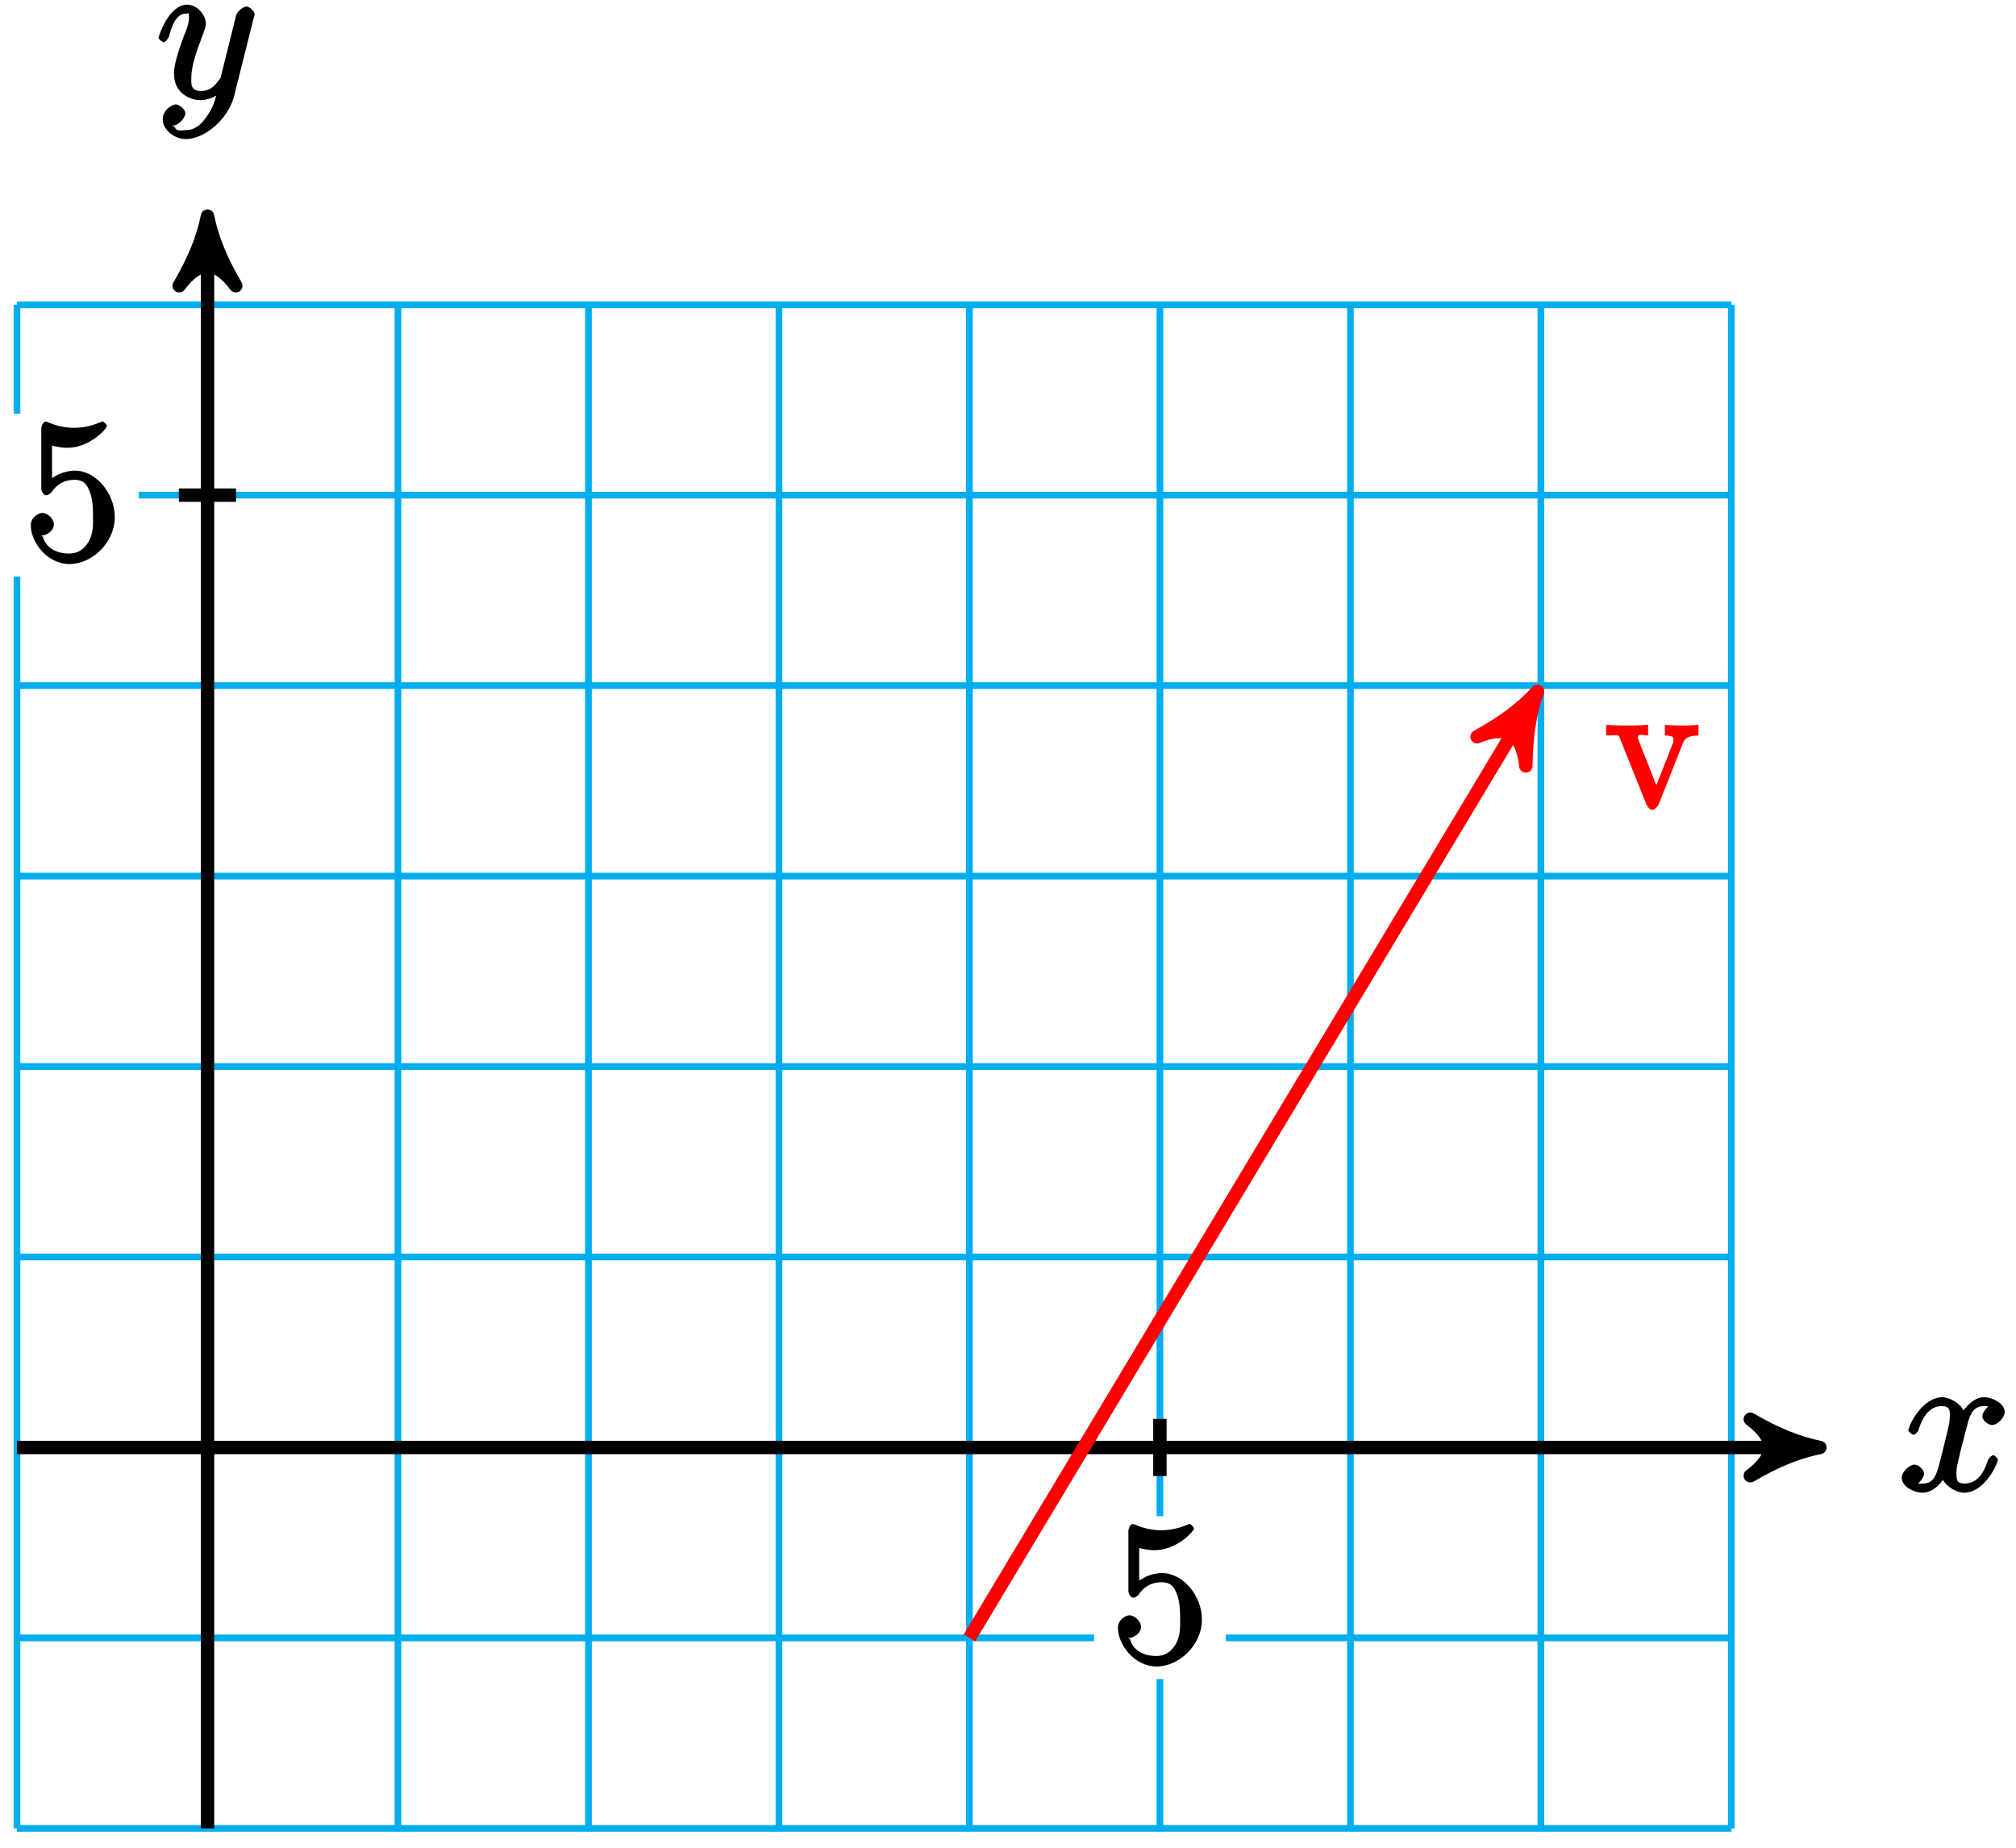
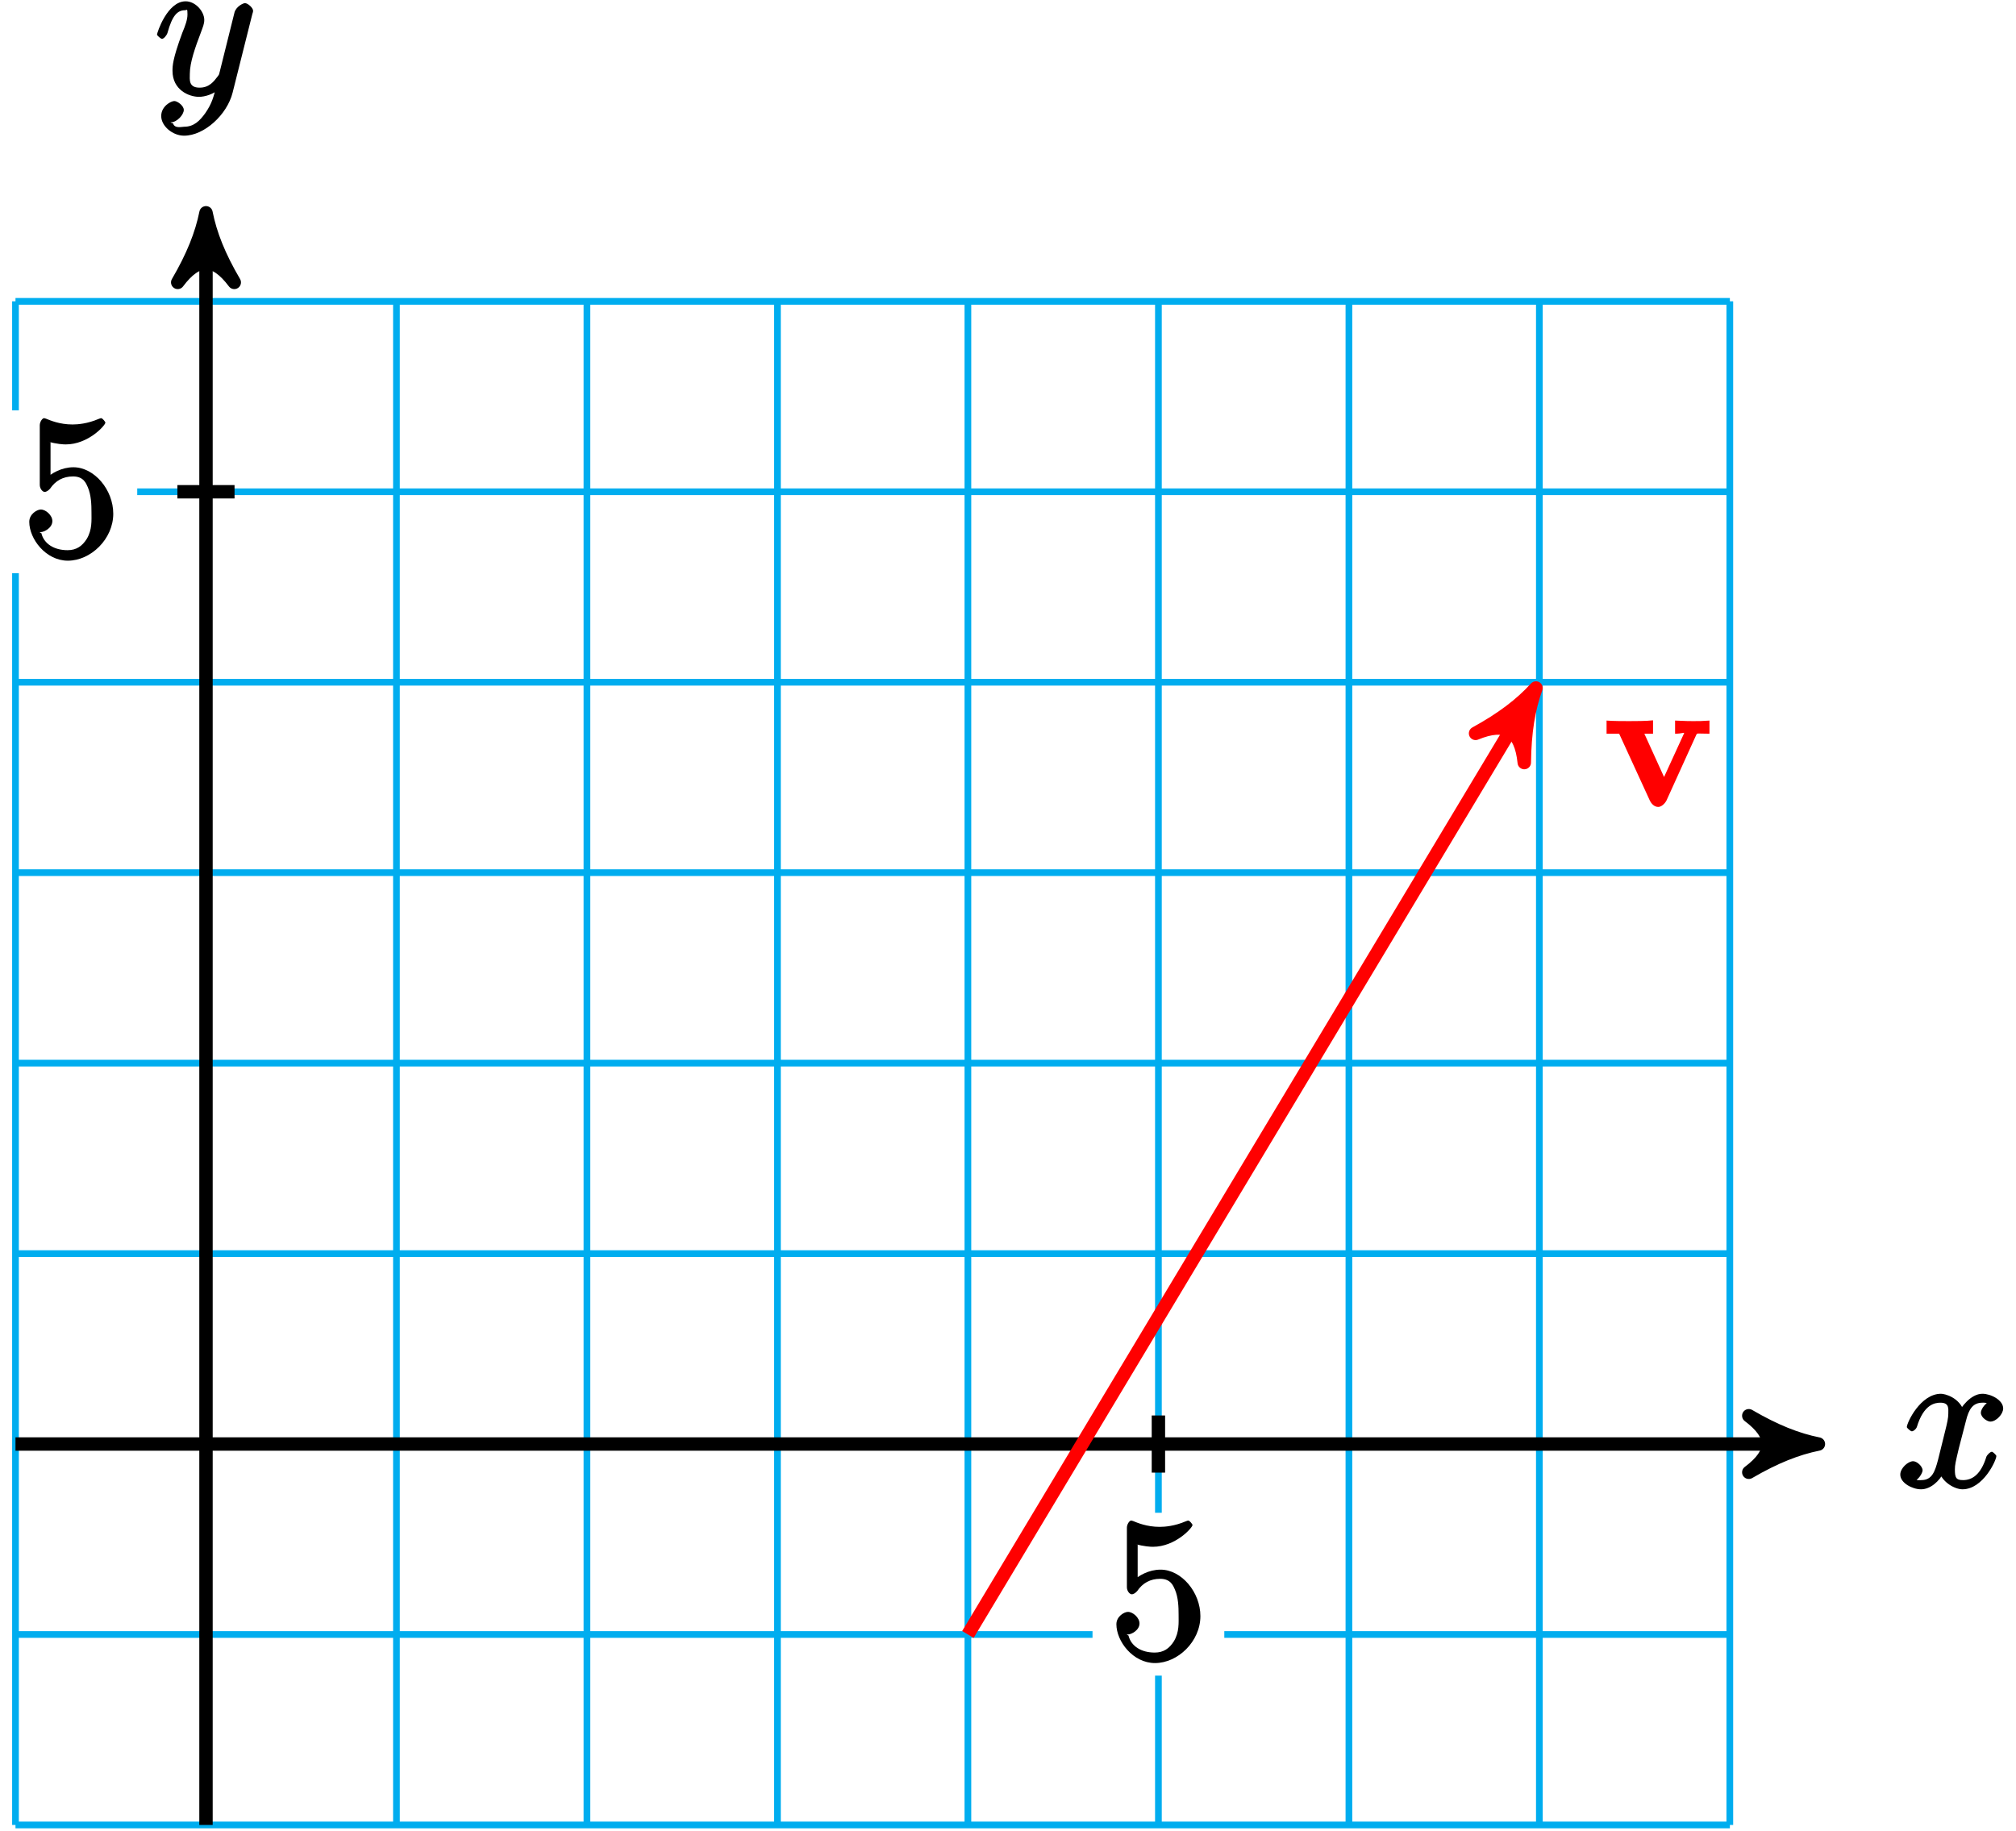
- <svg xmlns="http://www.w3.org/2000/svg" xmlns:xlink="http://www.w3.org/1999/xlink" width="120pt" height="110pt" viewBox="0 0 120 110" version="1.1">
+ <svg xmlns="http://www.w3.org/2000/svg" xmlns:xlink="http://www.w3.org/1999/xlink" width="120pt" height="109pt" viewBox="0 0 120 109" version="1.1">
  <defs>
    <g>
      <symbol overflow="visible" id="glyph0-0">
        <path style="stroke:none;" d="" />
      </symbol>
      <symbol overflow="visible" id="glyph0-1">
        <path style="stroke:none;" d="M 5.672 -5.172 C 5.281 -5.109 4.969 -4.656 4.969 -4.438 C 4.969 -4.141 5.359 -3.906 5.531 -3.906 C 5.891 -3.906 6.297 -4.359 6.297 -4.688 C 6.297 -5.188 5.562 -5.562 5.062 -5.562 C 4.344 -5.562 3.766 -4.703 3.656 -4.469 L 3.984 -4.469 C 3.703 -5.359 2.812 -5.562 2.594 -5.562 C 1.375 -5.562 0.562 -3.844 0.562 -3.578 C 0.562 -3.531 0.781 -3.328 0.859 -3.328 C 0.953 -3.328 1.094 -3.438 1.156 -3.578 C 1.562 -4.922 2.219 -5.031 2.562 -5.031 C 3.094 -5.031 3.031 -4.672 3.031 -4.391 C 3.031 -4.125 2.969 -3.844 2.828 -3.281 L 2.422 -1.641 C 2.234 -0.922 2.062 -0.422 1.422 -0.422 C 1.359 -0.422 1.172 -0.375 0.922 -0.531 L 0.812 -0.281 C 1.25 -0.359 1.5 -0.859 1.5 -1 C 1.5 -1.25 1.156 -1.547 0.938 -1.547 C 0.641 -1.547 0.172 -1.141 0.172 -0.75 C 0.172 -0.25 0.891 0.125 1.406 0.125 C 1.984 0.125 2.5 -0.375 2.75 -0.859 L 2.469 -0.969 C 2.672 -0.266 3.438 0.125 3.875 0.125 C 5.094 0.125 5.891 -1.594 5.891 -1.859 C 5.891 -1.906 5.688 -2.109 5.625 -2.109 C 5.516 -2.109 5.328 -1.906 5.297 -1.812 C 4.969 -0.75 4.453 -0.422 3.906 -0.422 C 3.484 -0.422 3.422 -0.578 3.422 -1.062 C 3.422 -1.328 3.469 -1.516 3.656 -2.312 L 4.078 -3.938 C 4.25 -4.656 4.5 -5.031 5.062 -5.031 C 5.078 -5.031 5.297 -5.062 5.547 -4.906 Z M 5.672 -5.172 " />
      </symbol>
      <symbol overflow="visible" id="glyph0-2">
        <path style="stroke:none;" d="M 3.031 1.094 C 2.703 1.547 2.359 1.906 1.766 1.906 C 1.625 1.906 1.203 2.031 1.109 1.703 C 0.906 1.641 0.969 1.641 0.984 1.641 C 1.344 1.641 1.75 1.188 1.75 0.906 C 1.75 0.641 1.359 0.375 1.188 0.375 C 0.984 0.375 0.406 0.688 0.406 1.266 C 0.406 1.875 1.094 2.438 1.766 2.438 C 2.969 2.438 4.328 1.188 4.656 -0.125 L 5.828 -4.797 C 5.844 -4.859 5.875 -4.922 5.875 -5 C 5.875 -5.172 5.562 -5.453 5.391 -5.453 C 5.281 -5.453 4.859 -5.25 4.766 -4.891 L 3.891 -1.375 C 3.828 -1.156 3.875 -1.25 3.781 -1.109 C 3.531 -0.781 3.266 -0.422 2.688 -0.422 C 2.016 -0.422 2.109 -0.922 2.109 -1.25 C 2.109 -1.922 2.438 -2.844 2.766 -3.703 C 2.891 -4.047 2.969 -4.219 2.969 -4.453 C 2.969 -4.953 2.453 -5.562 1.859 -5.562 C 0.766 -5.562 0.156 -3.688 0.156 -3.578 C 0.156 -3.531 0.375 -3.328 0.453 -3.328 C 0.562 -3.328 0.734 -3.531 0.781 -3.688 C 1.062 -4.703 1.359 -5.031 1.828 -5.031 C 1.938 -5.031 1.969 -5.172 1.969 -4.781 C 1.969 -4.469 1.844 -4.125 1.656 -3.672 C 1.078 -2.109 1.078 -1.703 1.078 -1.422 C 1.078 -0.281 2.062 0.125 2.656 0.125 C 3 0.125 3.531 -0.031 3.844 -0.344 L 3.688 -0.516 C 3.516 0.141 3.438 0.5 3.031 1.094 Z M 3.031 1.094 " />
      </symbol>
      <symbol overflow="visible" id="glyph1-0">
        <path style="stroke:none;" d="" />
      </symbol>
      <symbol overflow="visible" id="glyph1-1">
        <path style="stroke:none;" d="M 1.531 -6.844 C 2.047 -6.688 2.469 -6.672 2.594 -6.672 C 3.938 -6.672 4.953 -7.812 4.953 -7.969 C 4.953 -8.016 4.781 -8.234 4.703 -8.234 C 4.688 -8.234 4.656 -8.234 4.547 -8.188 C 3.891 -7.906 3.312 -7.859 3 -7.859 C 2.219 -7.859 1.656 -8.109 1.422 -8.203 C 1.344 -8.234 1.312 -8.234 1.297 -8.234 C 1.203 -8.234 1.047 -8.016 1.047 -7.812 L 1.047 -4.266 C 1.047 -4.047 1.203 -3.844 1.344 -3.844 C 1.406 -3.844 1.531 -3.891 1.656 -4.031 C 1.984 -4.516 2.438 -4.766 3.031 -4.766 C 3.672 -4.766 3.812 -4.328 3.906 -4.125 C 4.109 -3.656 4.125 -3.078 4.125 -2.625 C 4.125 -2.156 4.172 -1.594 3.844 -1.047 C 3.578 -0.625 3.234 -0.375 2.703 -0.375 C 1.906 -0.375 1.297 -0.75 1.141 -1.391 C 0.984 -1.453 1.047 -1.453 1.109 -1.453 C 1.312 -1.453 1.797 -1.703 1.797 -2.109 C 1.797 -2.453 1.406 -2.797 1.109 -2.797 C 0.891 -2.797 0.422 -2.531 0.422 -2.062 C 0.422 -1.047 1.406 0.25 2.719 0.25 C 4.078 0.25 5.422 -1.031 5.422 -2.547 C 5.422 -3.969 4.297 -5.312 3.047 -5.312 C 2.359 -5.312 1.719 -4.953 1.406 -4.625 L 1.688 -4.516 L 1.688 -6.797 Z M 1.531 -6.844 " />
      </symbol>
      <symbol overflow="visible" id="glyph2-0">
        <path style="stroke:none;" d="" />
      </symbol>
      <symbol overflow="visible" id="glyph2-1">
-         <path style="stroke:none;" d="M 4.547 -3.766 C 4.656 -4 4.672 -4.312 5.516 -4.328 L 5.516 -4.969 C 5.047 -4.922 4.891 -4.922 4.562 -4.922 C 4.344 -4.922 4.172 -4.922 3.516 -4.953 L 3.516 -4.328 C 4.141 -4.312 4.016 -4.141 4.016 -4.016 C 4.016 -3.922 4 -3.859 3.938 -3.734 L 2.844 -0.953 L 3.172 -0.953 L 1.969 -4 C 1.922 -4.141 1.906 -4.141 1.906 -4.203 C 1.906 -4.484 2.156 -4.328 2.516 -4.328 L 2.516 -4.969 C 2.078 -4.922 1.516 -4.922 1.234 -4.922 C 0.875 -4.922 0.844 -4.922 0.016 -4.953 L 0.016 -4.328 C 0.797 -4.328 0.734 -4.438 0.859 -4.109 L 2.406 -0.25 C 2.453 -0.094 2.641 0.109 2.781 0.109 C 2.859 0.109 3.078 -0.062 3.156 -0.25 Z M 4.547 -3.766 " />
+         <path style="stroke:none;" d="M 5.453 -4.219 C 5.531 -4.375 5.453 -4.312 6.25 -4.312 L 6.25 -5.094 C 5.734 -5.062 5.719 -5.062 5.281 -5.062 C 4.984 -5.062 4.969 -5.062 4.203 -5.094 L 4.203 -4.312 C 4.641 -4.312 4.734 -4.406 4.734 -4.344 C 4.734 -4.328 4.781 -4.422 4.828 -4.531 L 3.547 -1.734 L 2.375 -4.312 L 2.891 -4.312 L 2.891 -5.109 C 2.516 -5.062 1.766 -5.062 1.469 -5.062 C 1.156 -5.062 0.531 -5.062 0.125 -5.094 L 0.125 -4.312 L 0.875 -4.312 L 2.688 -0.359 C 2.781 -0.156 2.953 0.047 3.203 0.047 C 3.375 0.047 3.578 -0.125 3.688 -0.328 Z M 5.453 -4.219 " />
      </symbol>
    </g>
  </defs>
  <g id="surface1">
-     <path style="fill:none;stroke-width:0.399;stroke-linecap:butt;stroke-linejoin:miter;stroke:rgb(0%,67.839%,93.729%);stroke-opacity:1;stroke-miterlimit:10;" d="M -11.338 -22.678 L 90.709 -22.678 M -11.338 -11.338 L 90.709 -11.338 M -11.338 -0.002 L 90.709 -0.002 M -11.338 11.338 L 90.709 11.338 M -11.338 22.678 L 90.709 22.678 M -11.338 34.014 L 90.709 34.014 M -11.338 45.354 L 90.709 45.354 M -11.338 56.693 L 90.709 56.693 M -11.338 68.025 L 90.709 68.025 M -11.338 -22.678 L -11.338 68.029 M 0.002 -22.678 L 0.002 68.029 M 11.338 -22.678 L 11.338 68.029 M 22.677 -22.678 L 22.677 68.029 M 34.017 -22.678 L 34.017 68.029 M 45.353 -22.678 L 45.353 68.029 M 56.693 -22.678 L 56.693 68.029 M 68.033 -22.678 L 68.033 68.029 M 79.369 -22.678 L 79.369 68.029 M 90.705 -22.678 L 90.705 68.029 " transform="matrix(1,0,0,-1,12.35,86.17)" />
-     <path style="fill:none;stroke-width:0.797;stroke-linecap:butt;stroke-linejoin:miter;stroke:rgb(0%,0%,0%);stroke-opacity:1;stroke-miterlimit:10;" d="M -11.338 -0.002 L 94.943 -0.002 " transform="matrix(1,0,0,-1,12.35,86.17)" />
-     <path style="fill-rule:nonzero;fill:rgb(0%,0%,0%);fill-opacity:1;stroke-width:0.797;stroke-linecap:butt;stroke-linejoin:round;stroke:rgb(0%,0%,0%);stroke-opacity:1;stroke-miterlimit:10;" d="M 1.035 -0.002 C -0.258 0.26 -1.555 0.775 -3.109 1.682 C -1.555 0.518 -1.555 -0.517 -3.109 -1.685 C -1.555 -0.775 -0.258 -0.26 1.035 -0.002 Z M 1.035 -0.002 " transform="matrix(1,0,0,-1,107.293,86.17)" />
+     <path style="fill:none;stroke-width:0.399;stroke-linecap:butt;stroke-linejoin:miter;stroke:rgb(0%,67.839%,93.729%);stroke-opacity:1;stroke-miterlimit:10;" d="M -11.338 -22.678 L 90.709 -22.678 M -11.338 -11.339 L 90.709 -11.339 M -11.338 0.001 L 90.709 0.001 M -11.338 11.337 L 90.709 11.337 M -11.338 22.677 L 90.709 22.677 M -11.338 34.017 L 90.709 34.017 M -11.338 45.353 L 90.709 45.353 M -11.338 56.693 L 90.709 56.693 M -11.338 68.029 L 90.709 68.029 M -11.338 -22.678 L -11.338 68.032 M 0.002 -22.678 L 0.002 68.032 M 11.338 -22.678 L 11.338 68.032 M 22.677 -22.678 L 22.677 68.032 M 34.017 -22.678 L 34.017 68.032 M 45.353 -22.678 L 45.353 68.032 M 56.693 -22.678 L 56.693 68.032 M 68.033 -22.678 L 68.033 68.032 M 79.369 -22.678 L 79.369 68.032 M 90.705 -22.678 L 90.705 68.032 " transform="matrix(1,0,0,-1,12.26,85.97)" />
+     <path style="fill:none;stroke-width:0.797;stroke-linecap:butt;stroke-linejoin:miter;stroke:rgb(0%,0%,0%);stroke-opacity:1;stroke-miterlimit:10;" d="M -11.338 0.001 L 94.943 0.001 " transform="matrix(1,0,0,-1,12.26,85.97)" />
+     <path style="fill-rule:nonzero;fill:rgb(0%,0%,0%);fill-opacity:1;stroke-width:0.797;stroke-linecap:butt;stroke-linejoin:round;stroke:rgb(0%,0%,0%);stroke-opacity:1;stroke-miterlimit:10;" d="M 1.035 0.001 C -0.258 0.259 -1.555 0.779 -3.109 1.685 C -1.555 0.517 -1.555 -0.518 -3.109 -1.682 C -1.555 -0.776 -0.258 -0.26 1.035 0.001 Z M 1.035 0.001 " transform="matrix(1,0,0,-1,107.2031,85.97)" />
    <g style="fill:rgb(0%,0%,0%);fill-opacity:1;">
-       <use xlink:href="#glyph0-1" x="113.03" y="88.74" />
+       <use xlink:href="#glyph0-1" x="112.94" y="88.54" />
    </g>
-     <path style="fill:none;stroke-width:0.797;stroke-linecap:butt;stroke-linejoin:miter;stroke:rgb(0%,0%,0%);stroke-opacity:1;stroke-miterlimit:10;" d="M 0.002 -22.678 L 0.002 72.268 " transform="matrix(1,0,0,-1,12.35,86.17)" />
-     <path style="fill-rule:nonzero;fill:rgb(0%,0%,0%);fill-opacity:1;stroke-width:0.797;stroke-linecap:butt;stroke-linejoin:round;stroke:rgb(0%,0%,0%);stroke-opacity:1;stroke-miterlimit:10;" d="M 1.037 -0.002 C -0.26 0.26 -1.553 0.776 -3.108 1.682 C -1.553 0.518 -1.553 -0.517 -3.108 -1.685 C -1.553 -0.779 -0.26 -0.259 1.037 -0.002 Z M 1.037 -0.002 " transform="matrix(0,-1,-1,0,12.35,13.90404)" />
+     <path style="fill:none;stroke-width:0.797;stroke-linecap:butt;stroke-linejoin:miter;stroke:rgb(0%,0%,0%);stroke-opacity:1;stroke-miterlimit:10;" d="M 0.002 -22.678 L 0.002 72.267 " transform="matrix(1,0,0,-1,12.26,85.97)" />
+     <path style="fill-rule:nonzero;fill:rgb(0%,0%,0%);fill-opacity:1;stroke-width:0.797;stroke-linecap:butt;stroke-linejoin:round;stroke:rgb(0%,0%,0%);stroke-opacity:1;stroke-miterlimit:10;" d="M 1.036 -0.002 C -0.261 0.26 -1.554 0.776 -3.108 1.682 C -1.554 0.518 -1.554 -0.517 -3.108 -1.685 C -1.554 -0.775 -0.261 -0.26 1.036 -0.002 Z M 1.036 -0.002 " transform="matrix(0,-1,-1,0,12.26,13.70404)" />
    <g style="fill:rgb(0%,0%,0%);fill-opacity:1;">
-       <use xlink:href="#glyph0-2" x="9.28" y="5.84" />
+       <use xlink:href="#glyph0-2" x="9.19" y="5.64" />
    </g>
-     <path style="fill:none;stroke-width:0.797;stroke-linecap:butt;stroke-linejoin:miter;stroke:rgb(0%,0%,0%);stroke-opacity:1;stroke-miterlimit:10;" d="M 56.693 1.701 L 56.693 -1.701 " transform="matrix(1,0,0,-1,12.35,86.17)" />
-     <path style=" stroke:none;fill-rule:nonzero;fill:rgb(100%,100%,100%);fill-opacity:1;" d="M 65.121 99.961 L 72.965 99.961 L 72.965 90.262 L 65.121 90.262 Z M 65.121 99.961 " />
+     <path style="fill:none;stroke-width:0.797;stroke-linecap:butt;stroke-linejoin:miter;stroke:rgb(0%,0%,0%);stroke-opacity:1;stroke-miterlimit:10;" d="M 56.693 1.7 L 56.693 -1.702 " transform="matrix(1,0,0,-1,12.26,85.97)" />
+     <path style=" stroke:none;fill-rule:nonzero;fill:rgb(100%,100%,100%);fill-opacity:1;" d="M 65.031 99.758 L 72.875 99.758 L 72.875 90.062 L 65.031 90.062 Z M 65.031 99.758 " />
    <g style="fill:rgb(0%,0%,0%);fill-opacity:1;">
-       <use xlink:href="#glyph1-1" x="66.12" y="98.96" />
+       <use xlink:href="#glyph1-1" x="66.03" y="98.76" />
    </g>
-     <path style="fill:none;stroke-width:0.797;stroke-linecap:butt;stroke-linejoin:miter;stroke:rgb(0%,0%,0%);stroke-opacity:1;stroke-miterlimit:10;" d="M 1.701 56.693 L -1.702 56.693 " transform="matrix(1,0,0,-1,12.35,86.17)" />
-     <path style=" stroke:none;fill-rule:nonzero;fill:rgb(100%,100%,100%);fill-opacity:1;" d="M 0.414 34.324 L 8.258 34.324 L 8.258 24.629 L 0.414 24.629 Z M 0.414 34.324 " />
+     <path style="fill:none;stroke-width:0.797;stroke-linecap:butt;stroke-linejoin:miter;stroke:rgb(0%,0%,0%);stroke-opacity:1;stroke-miterlimit:10;" d="M 1.701 56.693 L -1.701 56.693 " transform="matrix(1,0,0,-1,12.26,85.97)" />
+     <path style=" stroke:none;fill-rule:nonzero;fill:rgb(100%,100%,100%);fill-opacity:1;" d="M 0.324 34.125 L 8.168 34.125 L 8.168 24.43 L 0.324 24.43 Z M 0.324 34.125 " />
    <g style="fill:rgb(0%,0%,0%);fill-opacity:1;">
-       <use xlink:href="#glyph1-1" x="1.41" y="33.33" />
+       <use xlink:href="#glyph1-1" x="1.32" y="33.13" />
    </g>
-     <path style="fill:none;stroke-width:0.797;stroke-linecap:butt;stroke-linejoin:miter;stroke:rgb(100%,0%,0%);stroke-opacity:1;stroke-miterlimit:10;" d="M 45.353 -11.338 L 78.63 44.119 " transform="matrix(1,0,0,-1,12.35,86.17)" />
-     <path style="fill-rule:nonzero;fill:rgb(100%,0%,0%);fill-opacity:1;stroke-width:0.797;stroke-linecap:butt;stroke-linejoin:round;stroke:rgb(100%,0%,0%);stroke-opacity:1;stroke-miterlimit:10;" d="M 1.036 -0.002 C -0.259 0.259 -1.553 0.776 -3.109 1.684 C -1.553 0.518 -1.553 -0.517 -3.107 -1.685 C -1.556 -0.777 -0.261 -0.259 1.036 -0.002 Z M 1.036 -0.002 " transform="matrix(0.51674,-0.86127,-0.86127,-0.51674,90.97851,42.05141)" />
+     <path style="fill:none;stroke-width:0.797;stroke-linecap:butt;stroke-linejoin:miter;stroke:rgb(100%,0%,0%);stroke-opacity:1;stroke-miterlimit:10;" d="M 45.353 -11.339 L 78.627 44.118 " transform="matrix(1,0,0,-1,12.26,85.97)" />
+     <path style="fill-rule:nonzero;fill:rgb(100%,0%,0%);fill-opacity:1;stroke-width:0.797;stroke-linecap:butt;stroke-linejoin:round;stroke:rgb(100%,0%,0%);stroke-opacity:1;stroke-miterlimit:10;" d="M 1.035 -0.003 C -0.26 0.259 -1.554 0.775 -3.11 1.683 C -1.553 0.517 -1.554 -0.517 -3.109 -1.682 C -1.553 -0.776 -0.259 -0.257 1.035 -0.003 Z M 1.035 -0.003 " transform="matrix(0.51674,-0.86127,-0.86127,-0.51674,90.88851,41.85141)" />
    <g style="fill:rgb(100%,0%,0%);fill-opacity:1;">
-       <use xlink:href="#glyph2-1" x="95.585" y="48.113" />
+       <use xlink:href="#glyph2-1" x="95.504" y="47.993" />
    </g>
  </g>
</svg>
